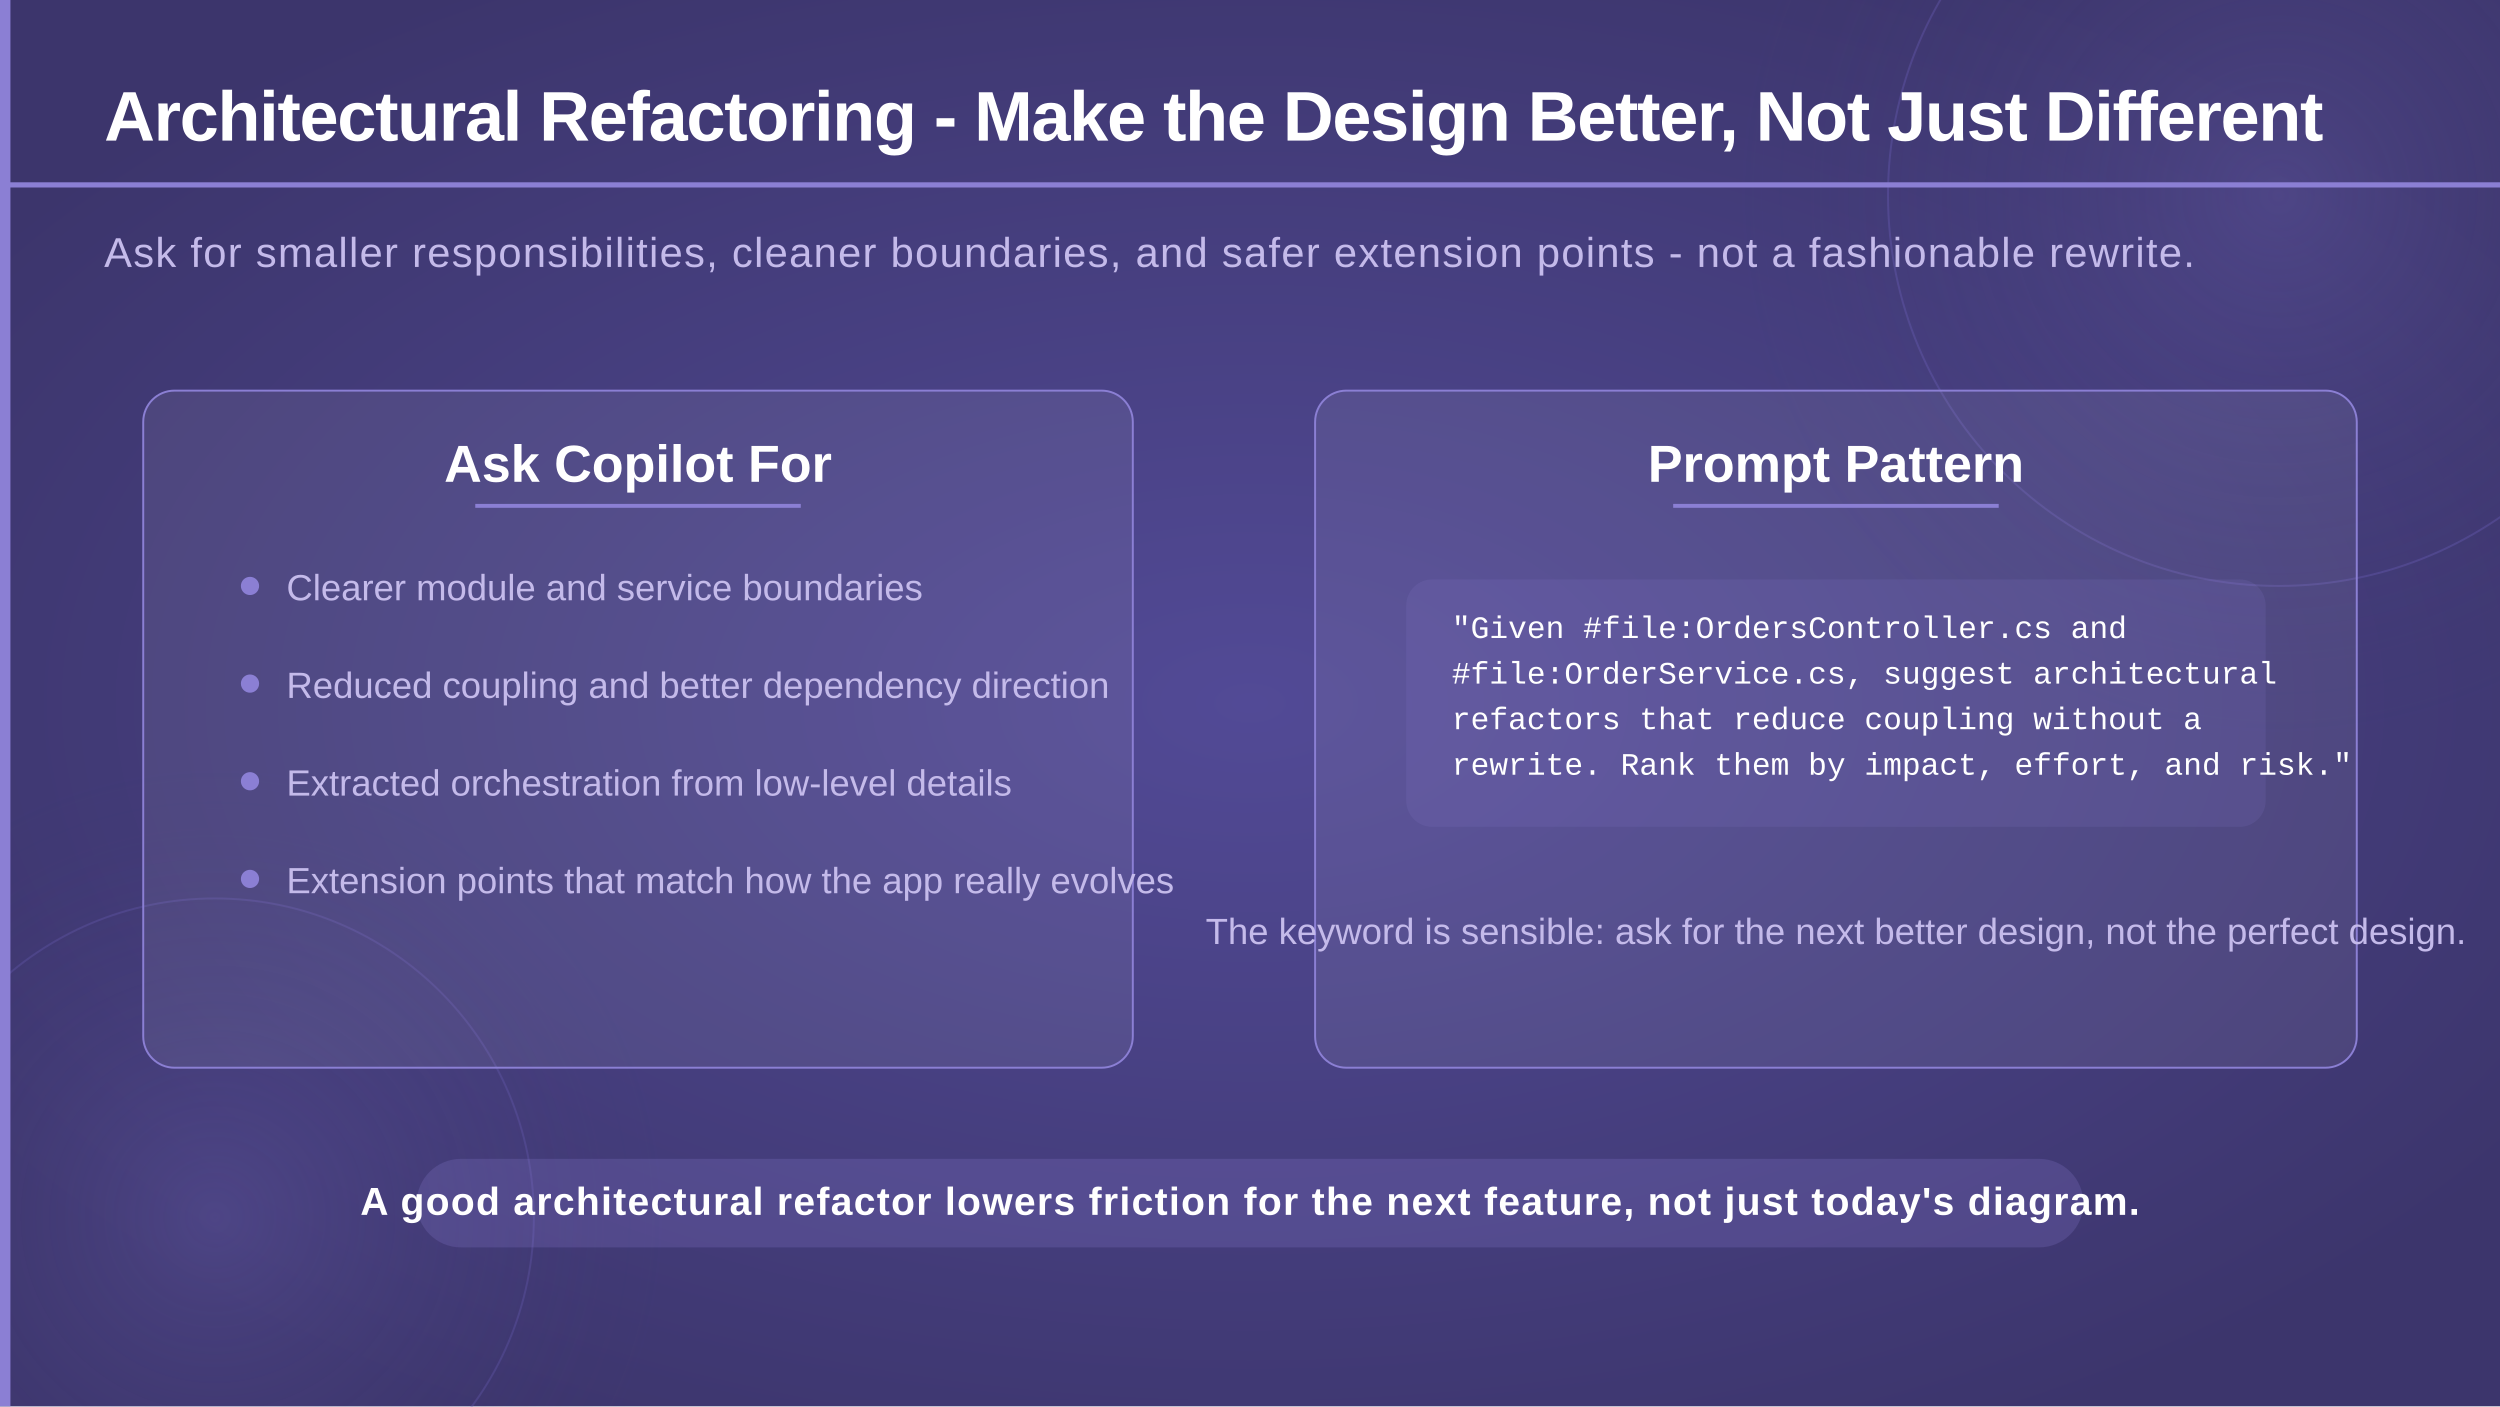
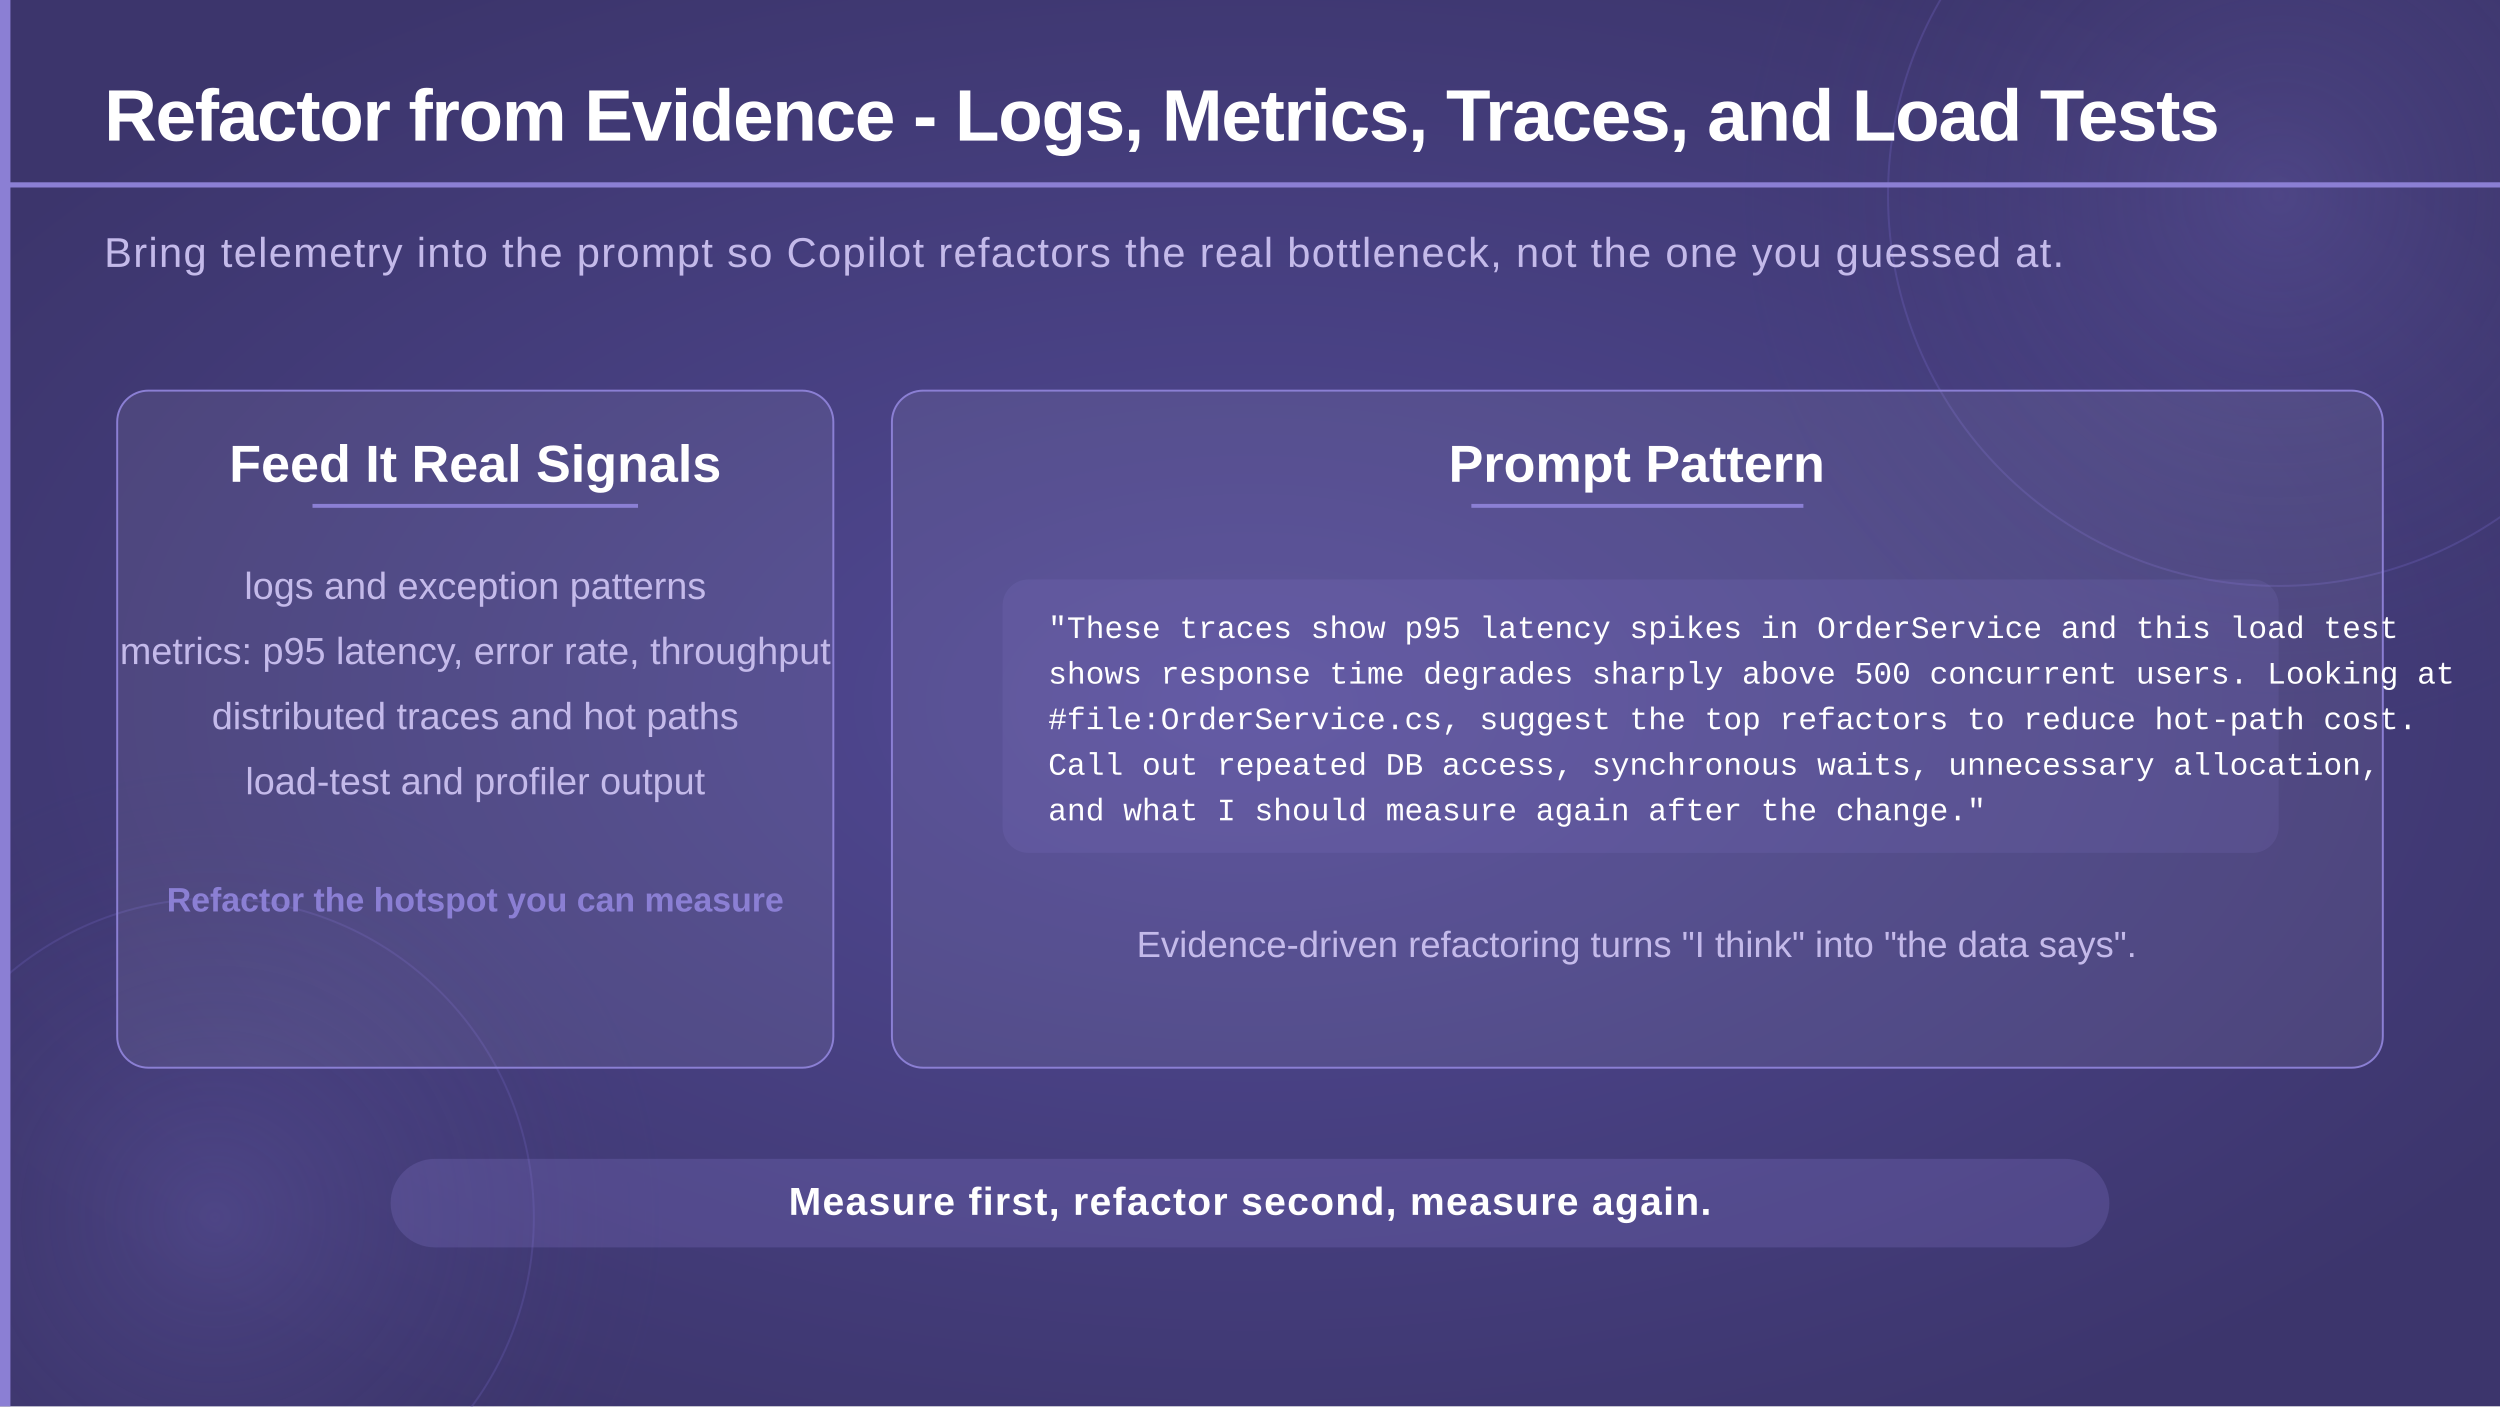
<svg xmlns="http://www.w3.org/2000/svg" viewBox="0 0 1920 1080" width="1920" height="1080">
  <defs>
    <radialGradient id="bgGlow" cx="50%" cy="50%" r="60%">
      <stop offset="0%" stop-color="#524a96" stop-opacity="1" />
      <stop offset="100%" stop-color="#3c356c" stop-opacity="1" />
    </radialGradient>
    <radialGradient id="circleGlow" cx="50%" cy="50%" r="50%">
      <stop offset="0%" stop-color="#7c70c8" stop-opacity="0.25" />
      <stop offset="100%" stop-color="#3c356c" stop-opacity="0" />
    </radialGradient>
  </defs>
  <rect width="1920" height="1080" fill="url(#bgGlow)" />
  <circle cx="1750" cy="150" r="420" fill="url(#circleGlow)" />
  <circle cx="1750" cy="150" r="300" fill="none" stroke="#6a5fb8" stroke-width="1.5" opacity="0.35" />
  <circle cx="165" cy="935" r="350" fill="url(#circleGlow)" />
  <circle cx="165" cy="935" r="245" fill="none" stroke="#6a5fb8" stroke-width="1.5" opacity="0.3" />
  <rect x="0" y="0" width="8" height="1080" fill="#8b7fd4" />
-   <text x="80" y="108" font-family="'Segoe UI', 'Helvetica Neue', Arial, sans-serif" font-size="54" font-weight="700" fill="#ffffff" letter-spacing="-1">Architectural Refactoring - Make the Design Better, Not Just Different</text>
+   <text x="80" y="108" font-family="'Segoe UI', 'Helvetica Neue', Arial, sans-serif" font-size="56" font-weight="700" fill="#ffffff" letter-spacing="-1">Refactor from Evidence - Logs, Metrics, Traces, and Load Tests</text>
  <rect x="0" y="140" width="1920" height="4" fill="#8b7fd4" />
-   <text x="80" y="205" font-family="'Segoe UI', 'Helvetica Neue', Arial, sans-serif" font-size="32" font-weight="300" fill="#c4baea" letter-spacing="1">Ask for smaller responsibilities, cleaner boundaries, and safer extension points - not a fashionable rewrite.</text>
-   <rect x="110" y="300" width="760" height="520" rx="24" fill="#ffffff" fill-opacity="0.07" stroke="#8b7fd4" stroke-width="1.5" />
-   <text x="490" y="370" text-anchor="middle" font-family="'Segoe UI', 'Helvetica Neue', Arial, sans-serif" font-size="40" font-weight="700" fill="#ffffff">Ask Copilot For</text>
-   <rect x="365" y="387" width="250" height="3" fill="#8b7fd4" />
-   <circle cx="192" cy="450" r="7" fill="#8b7fd4" />
-   <text x="220" y="461" font-family="'Segoe UI', 'Helvetica Neue', Arial, sans-serif" font-size="28" font-weight="300" fill="#c4baea">Clearer module and service boundaries</text>
-   <circle cx="192" cy="525" r="7" fill="#8b7fd4" />
-   <text x="220" y="536" font-family="'Segoe UI', 'Helvetica Neue', Arial, sans-serif" font-size="28" font-weight="300" fill="#c4baea">Reduced coupling and better dependency direction</text>
-   <circle cx="192" cy="600" r="7" fill="#8b7fd4" />
-   <text x="220" y="611" font-family="'Segoe UI', 'Helvetica Neue', Arial, sans-serif" font-size="28" font-weight="300" fill="#c4baea">Extracted orchestration from low-level details</text>
-   <circle cx="192" cy="675" r="7" fill="#8b7fd4" />
-   <text x="220" y="686" font-family="'Segoe UI', 'Helvetica Neue', Arial, sans-serif" font-size="28" font-weight="300" fill="#c4baea">Extension points that match how the app really evolves</text>
-   <rect x="1010" y="300" width="800" height="520" rx="24" fill="#ffffff" fill-opacity="0.07" stroke="#8b7fd4" stroke-width="1.5" />
-   <text x="1410" y="370" text-anchor="middle" font-family="'Segoe UI', 'Helvetica Neue', Arial, sans-serif" font-size="40" font-weight="700" fill="#ffffff">Prompt Pattern</text>
-   <rect x="1285" y="387" width="250" height="3" fill="#8b7fd4" />
-   <rect x="1080" y="445" width="660" height="190" rx="20" fill="#8b7fd4" opacity="0.14" />
-   <text x="1115" y="490" font-family="'Consolas', 'Courier New', monospace" font-size="24" fill="#ffffff">"Given #file:OrdersController.cs and</text>
-   <text x="1115" y="525" font-family="'Consolas', 'Courier New', monospace" font-size="24" fill="#ffffff">#file:OrderService.cs, suggest architectural</text>
-   <text x="1115" y="560" font-family="'Consolas', 'Courier New', monospace" font-size="24" fill="#ffffff">refactors that reduce coupling without a</text>
-   <text x="1115" y="595" font-family="'Consolas', 'Courier New', monospace" font-size="24" fill="#ffffff">rewrite. Rank them by impact, effort, and risk."</text>
-   <text x="1410" y="725" text-anchor="middle" font-family="'Segoe UI', 'Helvetica Neue', Arial, sans-serif" font-size="28" font-weight="300" fill="#c4baea">The keyword is sensible: ask for the next better design, not the perfect design.</text>
-   <rect x="320" y="890" width="1280" height="68" rx="34" fill="#8b7fd4" opacity="0.22" />
-   <text x="960" y="933" text-anchor="middle" font-family="'Segoe UI', 'Helvetica Neue', Arial, sans-serif" font-size="30" font-weight="600" fill="#ffffff" letter-spacing="1">A good architectural refactor lowers friction for the next feature, not just today's diagram.</text>
+   <text x="80" y="205" font-family="'Segoe UI', 'Helvetica Neue', Arial, sans-serif" font-size="32" font-weight="300" fill="#c4baea" letter-spacing="1">Bring telemetry into the prompt so Copilot refactors the real bottleneck, not the one you guessed at.</text>
+   <rect x="90" y="300" width="550" height="520" rx="24" fill="#ffffff" fill-opacity="0.07" stroke="#8b7fd4" stroke-width="1.5" />
+   <text x="365" y="370" text-anchor="middle" font-family="'Segoe UI', 'Helvetica Neue', Arial, sans-serif" font-size="40" font-weight="700" fill="#ffffff">Feed It Real Signals</text>
+   <rect x="240" y="387" width="250" height="3" fill="#8b7fd4" />
+   <text x="365" y="460" text-anchor="middle" font-family="'Segoe UI', 'Helvetica Neue', Arial, sans-serif" font-size="29" font-weight="300" fill="#c4baea">logs and exception patterns</text>
+   <text x="365" y="510" text-anchor="middle" font-family="'Segoe UI', 'Helvetica Neue', Arial, sans-serif" font-size="29" font-weight="300" fill="#c4baea">metrics: p95 latency, error rate, throughput</text>
+   <text x="365" y="560" text-anchor="middle" font-family="'Segoe UI', 'Helvetica Neue', Arial, sans-serif" font-size="29" font-weight="300" fill="#c4baea">distributed traces and hot paths</text>
+   <text x="365" y="610" text-anchor="middle" font-family="'Segoe UI', 'Helvetica Neue', Arial, sans-serif" font-size="29" font-weight="300" fill="#c4baea">load-test and profiler output</text>
+   <text x="365" y="700" text-anchor="middle" font-family="'Segoe UI', 'Helvetica Neue', Arial, sans-serif" font-size="26" font-weight="700" fill="#8b7fd4">Refactor the hotspot you can measure</text>
+   <rect x="685" y="300" width="1145" height="520" rx="24" fill="#ffffff" fill-opacity="0.07" stroke="#8b7fd4" stroke-width="1.5" />
+   <text x="1257" y="370" text-anchor="middle" font-family="'Segoe UI', 'Helvetica Neue', Arial, sans-serif" font-size="40" font-weight="700" fill="#ffffff">Prompt Pattern</text>
+   <rect x="1130" y="387" width="255" height="3" fill="#8b7fd4" />
+   <rect x="770" y="445" width="980" height="210" rx="20" fill="#8b7fd4" opacity="0.14" />
+   <text x="805" y="490" font-family="'Consolas', 'Courier New', monospace" font-size="24" fill="#ffffff">"These traces show p95 latency spikes in OrderService and this load test</text>
+   <text x="805" y="525" font-family="'Consolas', 'Courier New', monospace" font-size="24" fill="#ffffff">shows response time degrades sharply above 500 concurrent users. Looking at</text>
+   <text x="805" y="560" font-family="'Consolas', 'Courier New', monospace" font-size="24" fill="#ffffff">#file:OrderService.cs, suggest the top refactors to reduce hot-path cost.</text>
+   <text x="805" y="595" font-family="'Consolas', 'Courier New', monospace" font-size="24" fill="#ffffff">Call out repeated DB access, synchronous waits, unnecessary allocation,</text>
+   <text x="805" y="630" font-family="'Consolas', 'Courier New', monospace" font-size="24" fill="#ffffff">and what I should measure again after the change."</text>
+   <text x="1257" y="735" text-anchor="middle" font-family="'Segoe UI', 'Helvetica Neue', Arial, sans-serif" font-size="28" font-weight="300" fill="#c4baea">Evidence-driven refactoring turns "I think" into "the data says".</text>
+   <rect x="300" y="890" width="1320" height="68" rx="34" fill="#8b7fd4" opacity="0.22" />
+   <text x="960" y="933" text-anchor="middle" font-family="'Segoe UI', 'Helvetica Neue', Arial, sans-serif" font-size="30" font-weight="600" fill="#ffffff" letter-spacing="1">Measure first, refactor second, measure again.</text>
</svg>
